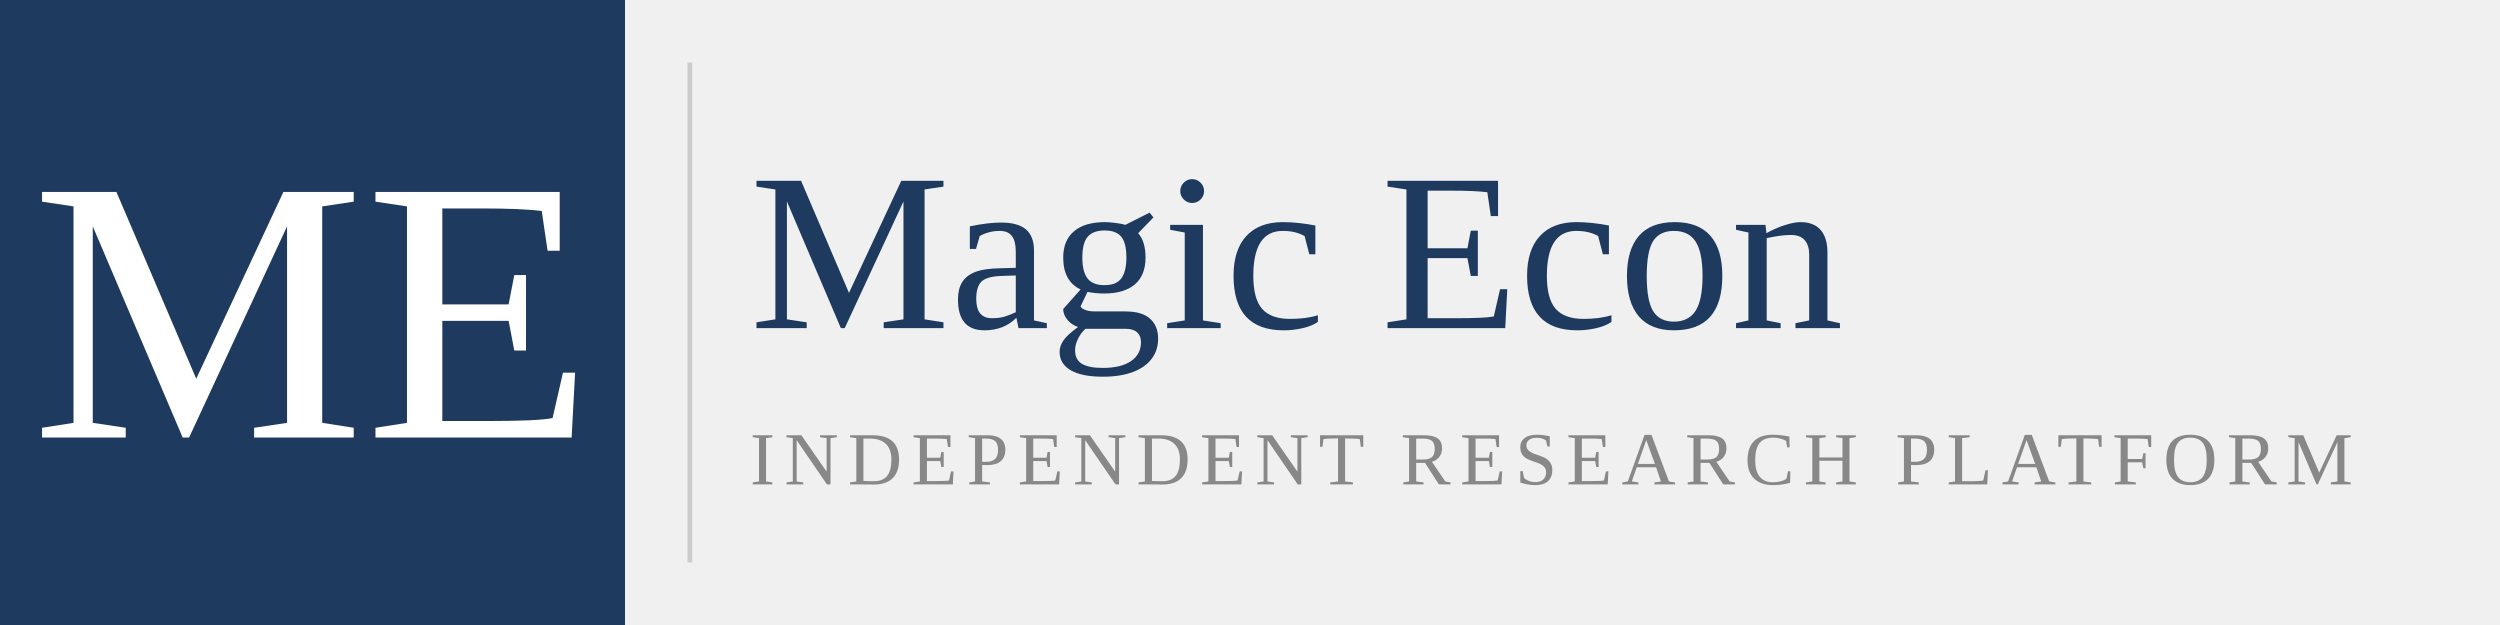
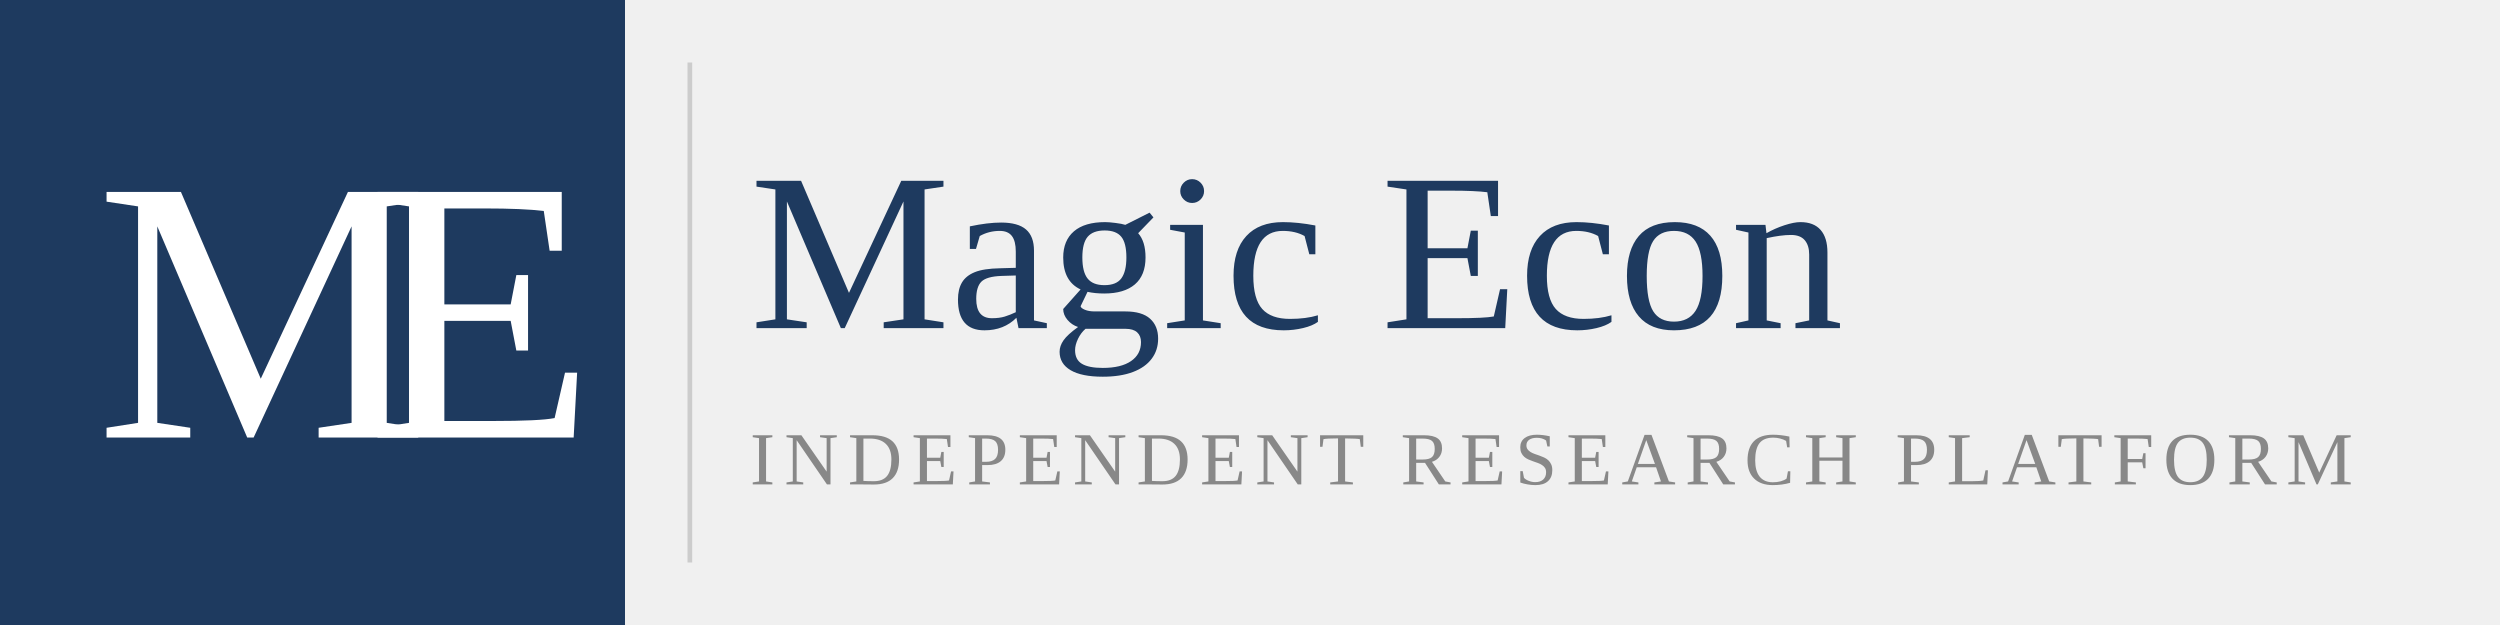
<svg xmlns="http://www.w3.org/2000/svg" viewBox="0 0 800 200">
  <rect x="0" y="0" width="200" height="200" fill="#1E3A5F" />
-   <text x="100" y="140" font-family="Georgia, 'Times New Roman', serif" font-size="120" font-weight="400" text-anchor="middle" fill="#ffffff">ME</text>
+   <text x="84" y="140" font-family="Georgia, 'Times New Roman', serif" font-size="120" font-weight="400" text-anchor="middle" fill="#ffffff">M</text>
+   <text x="154" y="140" font-family="Georgia, 'Times New Roman', serif" font-size="120" font-weight="400" text-anchor="middle" fill="#ffffff">E</text>
  <rect x="220" y="20" width="1.5" height="160" fill="#cccccc" />
  <text x="240" y="105" font-family="Georgia, 'Times New Roman', serif" font-size="72" font-weight="400" fill="#1E3A5F">Magic Econ</text>
  <text x="240" y="155" font-family="Georgia, 'Times New Roman', serif" font-size="24" font-weight="400" fill="#888888" letter-spacing="3">INDEPENDENT RESEARCH PLATFORM</text>
</svg>
